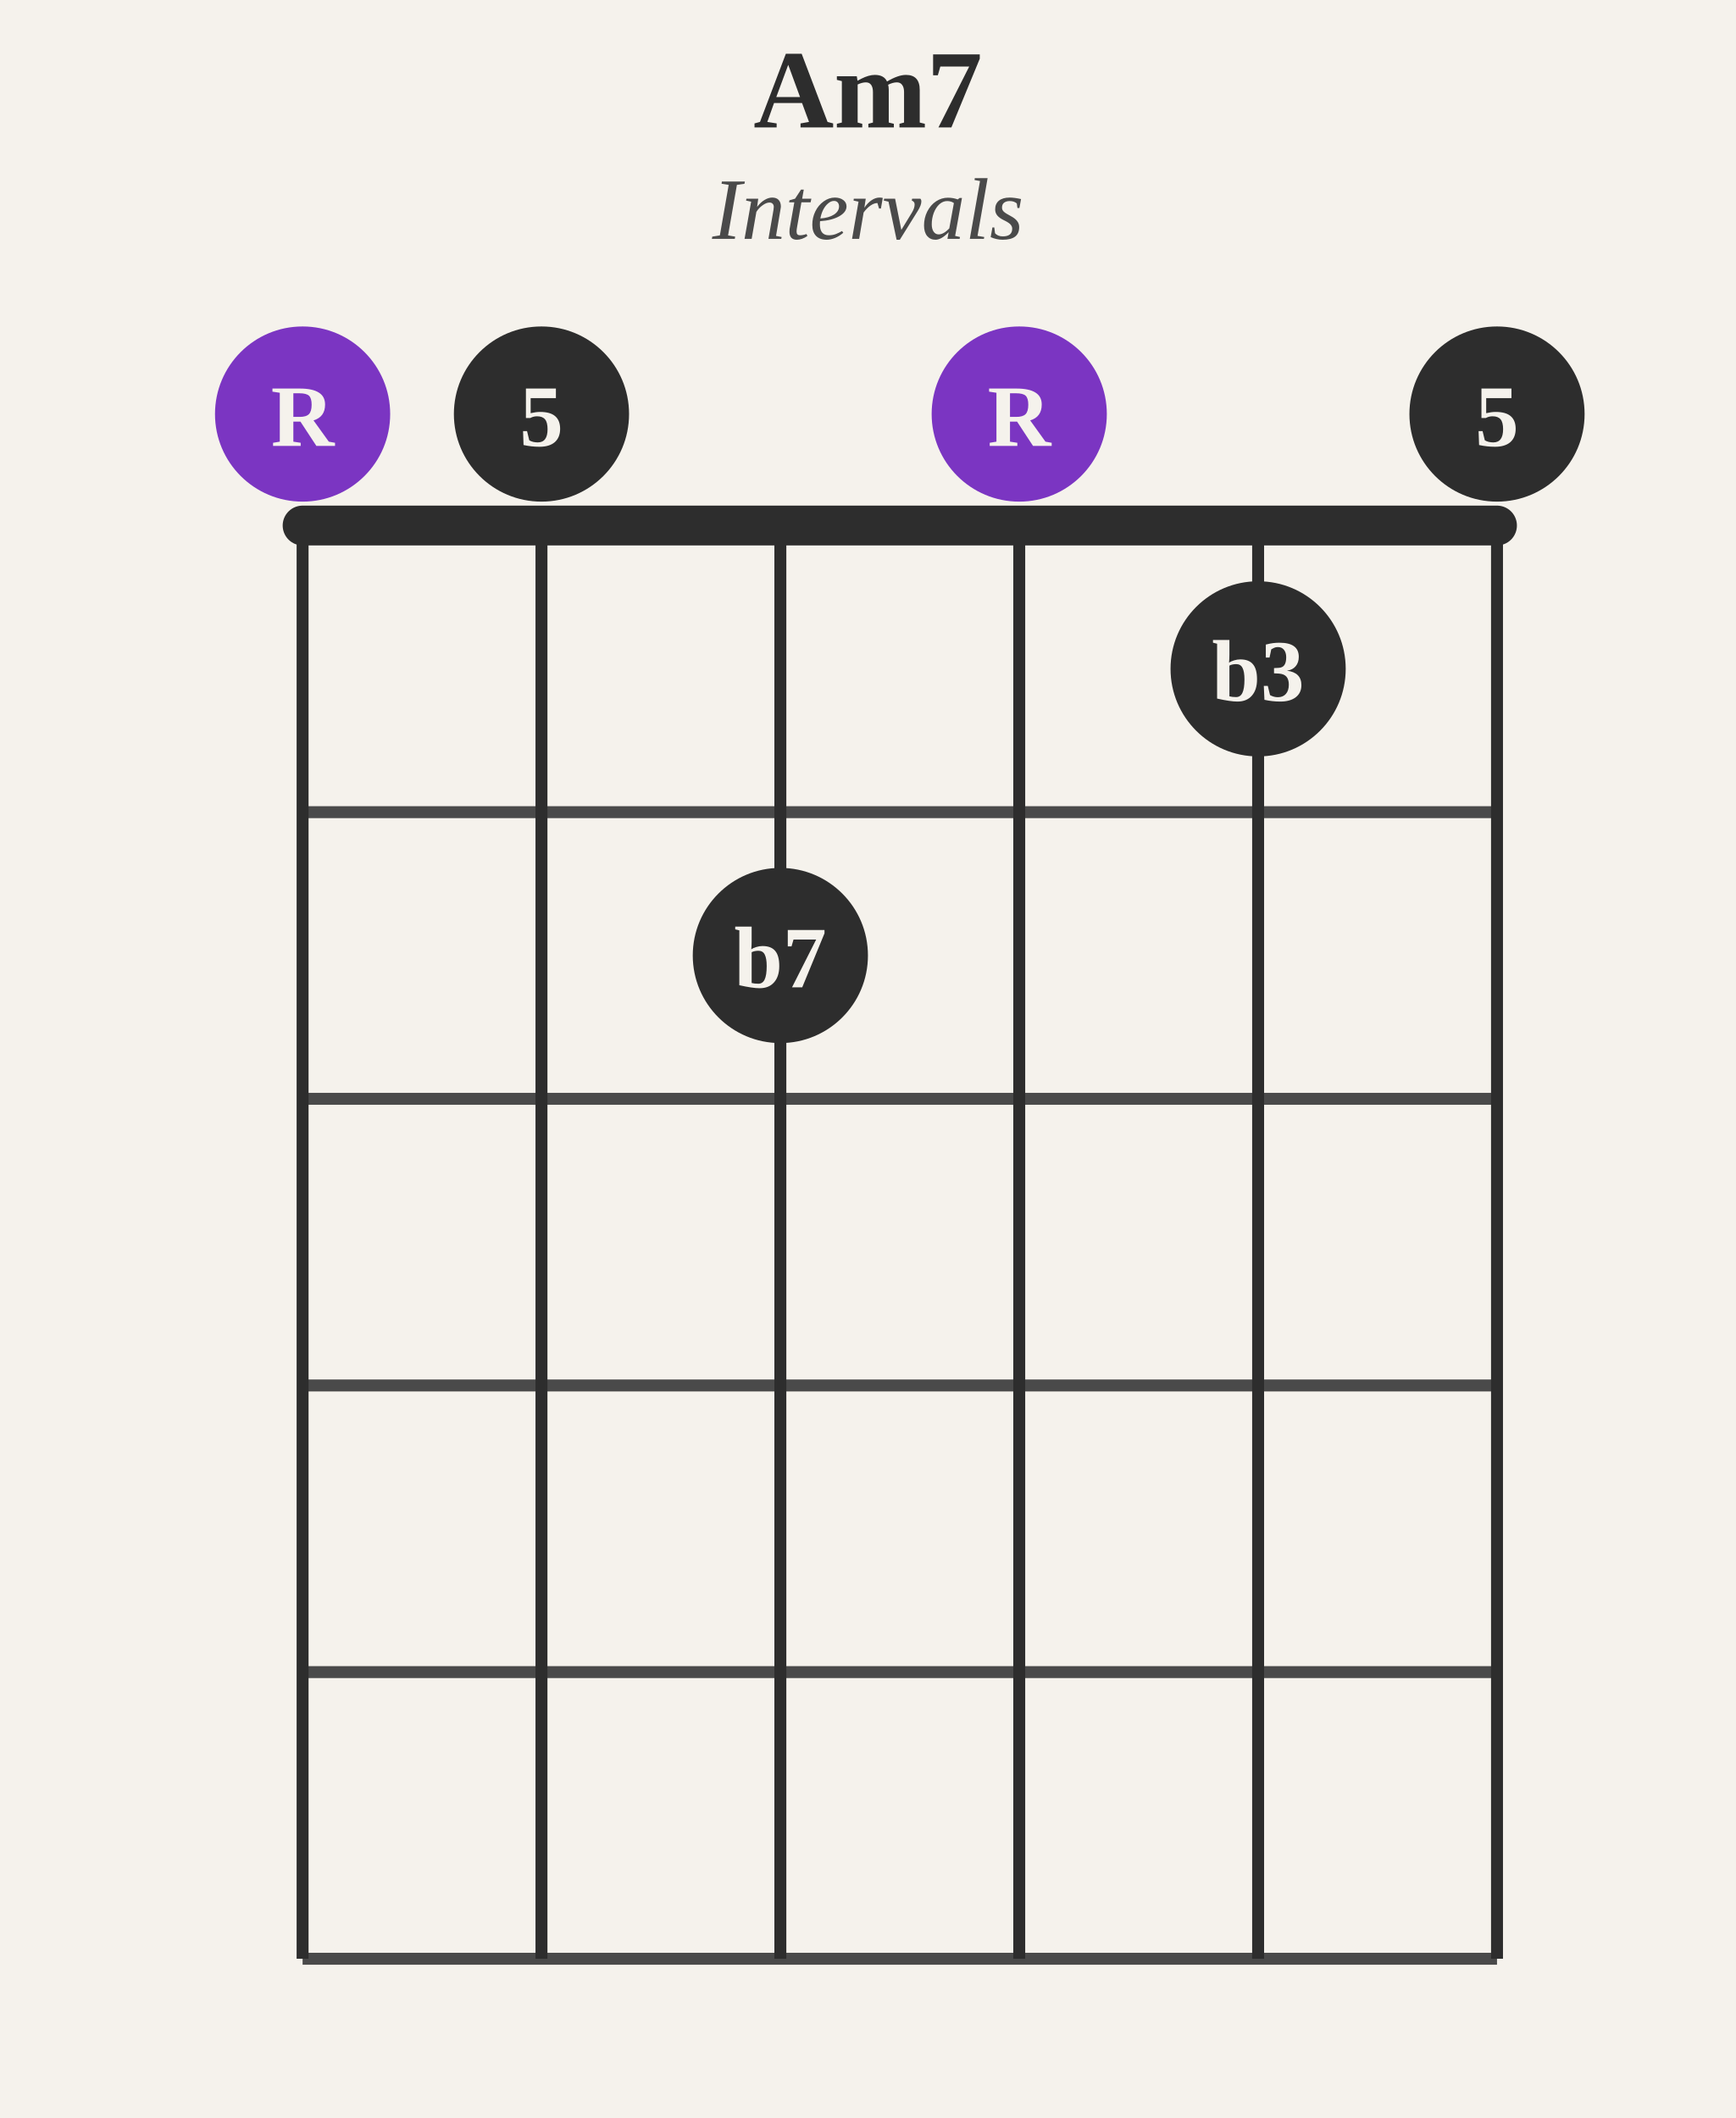
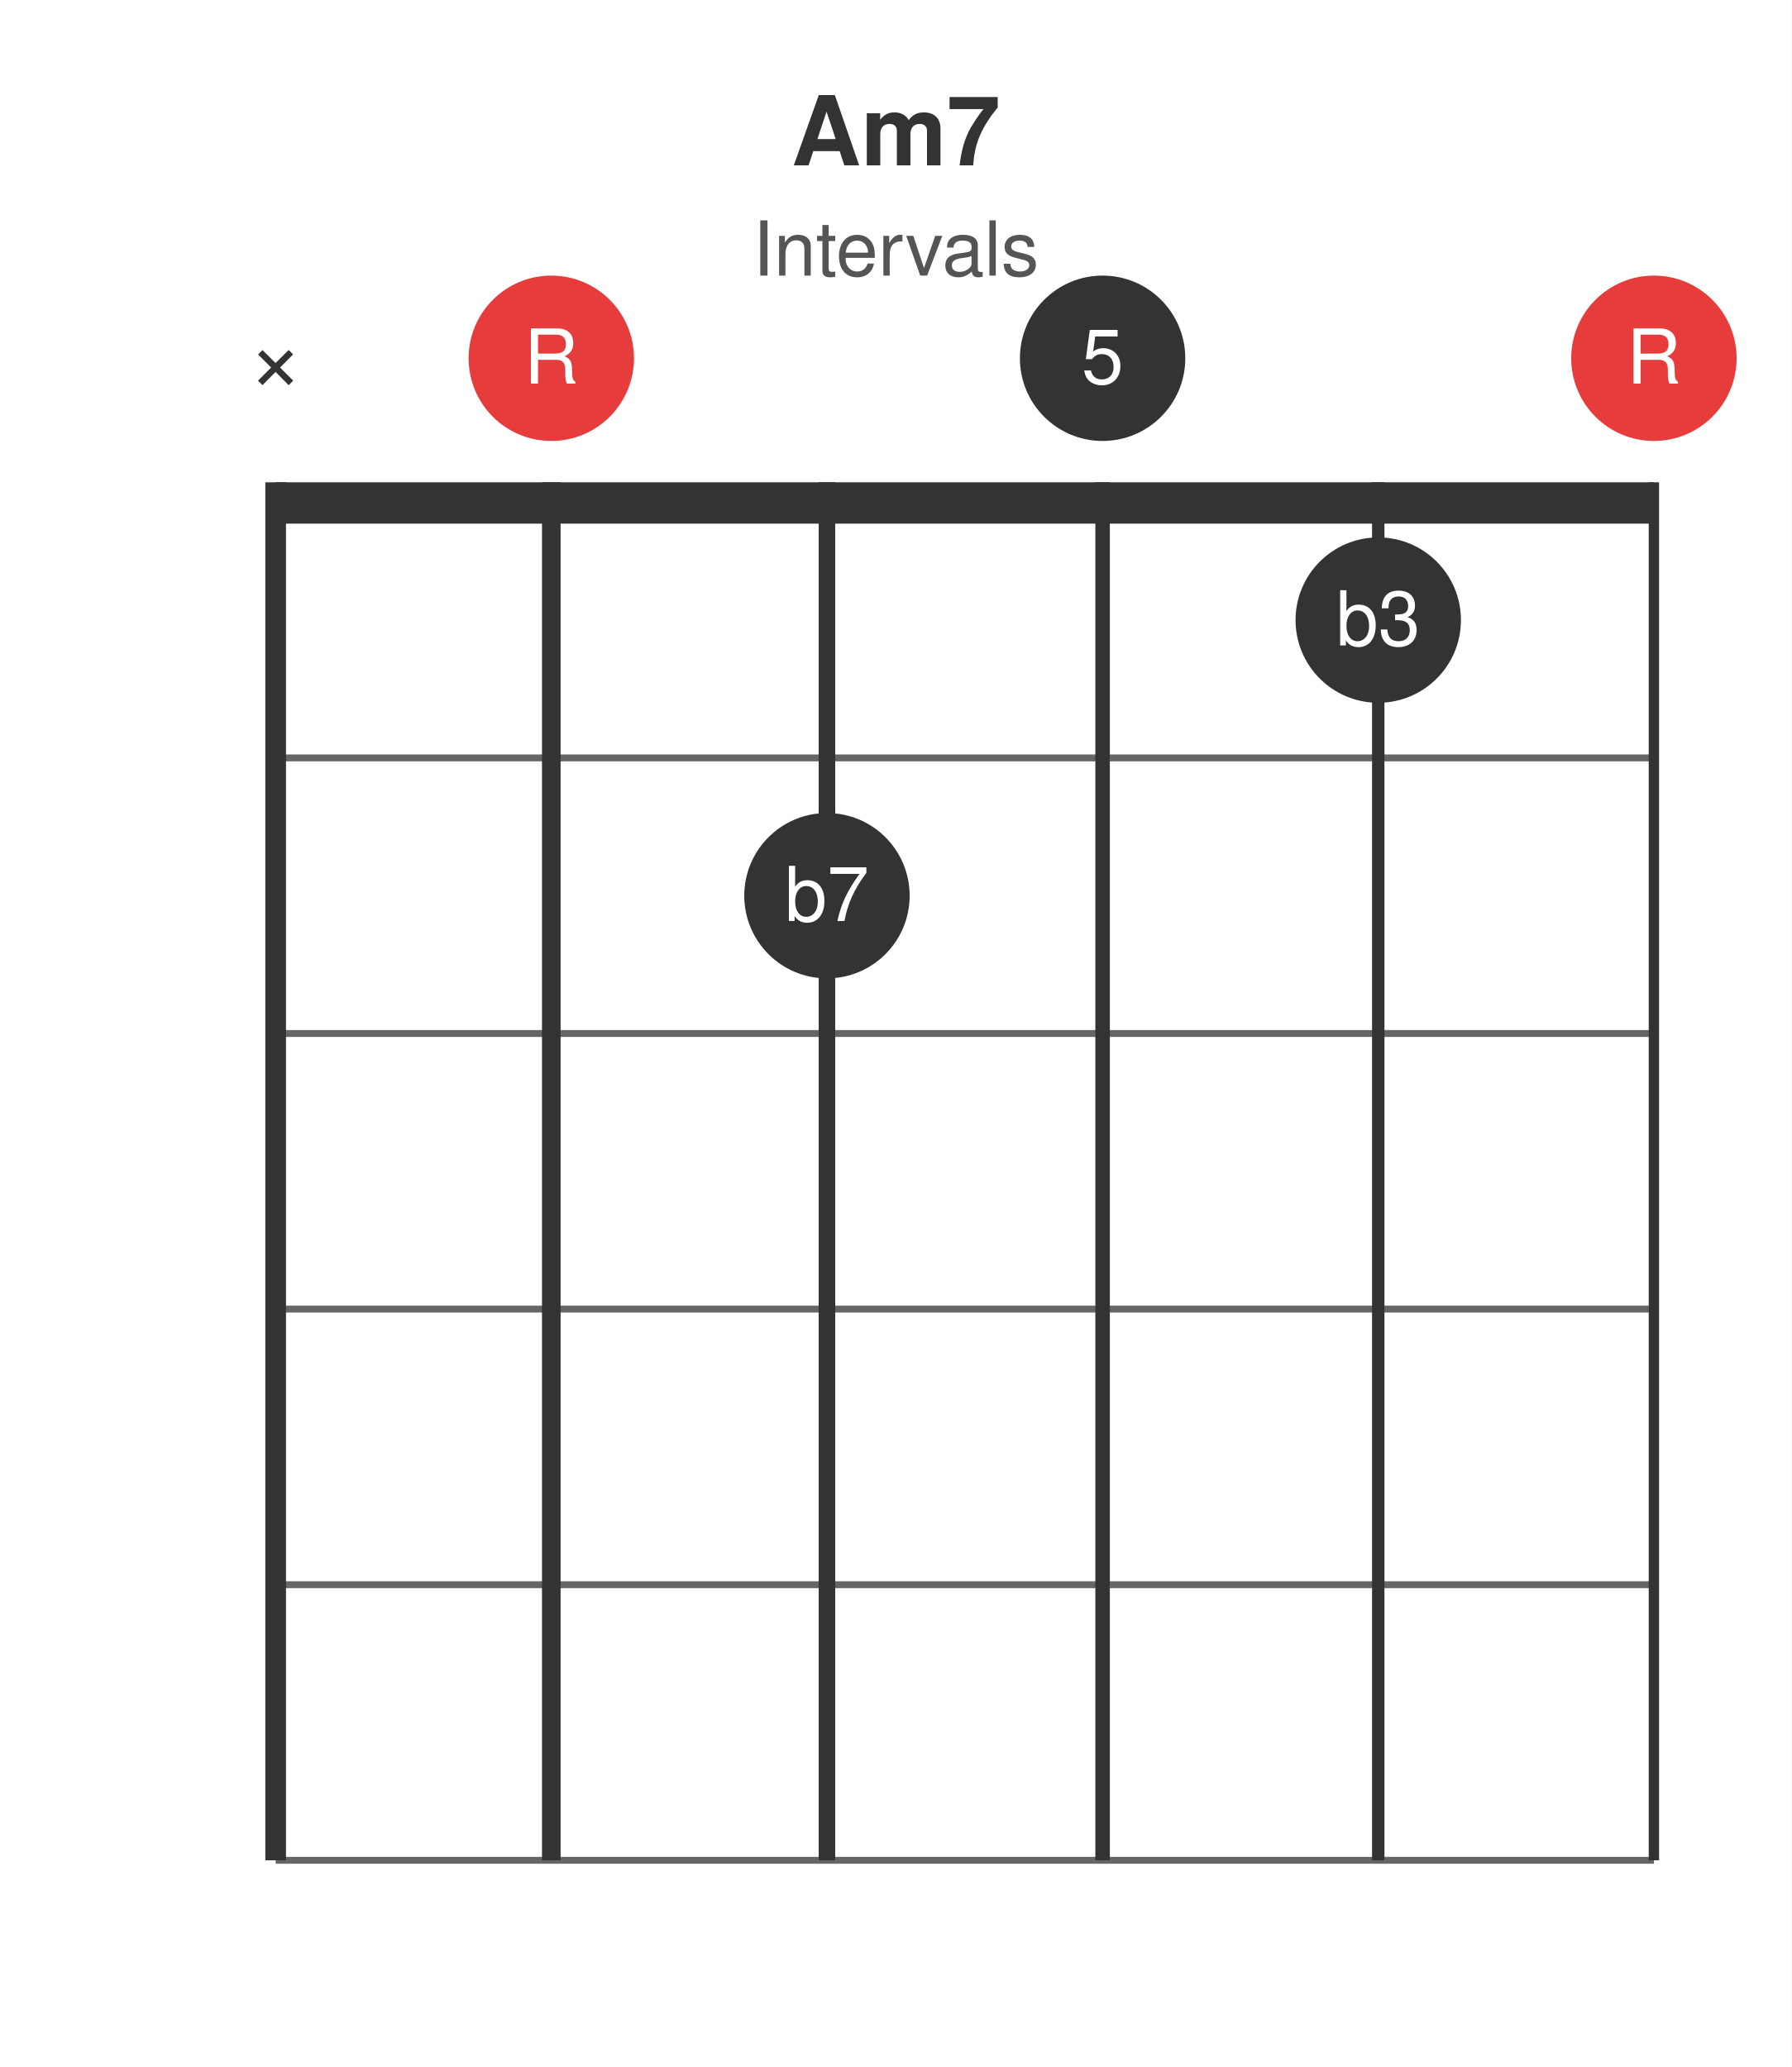
- <svg xmlns="http://www.w3.org/2000/svg" baseProfile="full" height="266" version="1.1" viewBox="0,0,218,266" width="218">
-   <defs />
-   <rect fill="#F5F2EC" height="266" width="218" x="0" y="0" />
-   <text fill="#2D2D2D" font-family="Georgia, &quot;Times New Roman&quot;, serif" font-size="14" font-weight="bold" text-anchor="middle" x="109.0" y="16">Am7</text>
-   <text fill="#4A4A4A" font-family="Georgia, &quot;Times New Roman&quot;, serif" font-size="11" font-style="italic" text-anchor="middle" x="109.0" y="30">Intervals</text>
-   <circle cx="38" cy="52" fill="#7B35C2" r="11" />
-   <text fill="#F5F2EC" font-family="Georgia, &quot;Times New Roman&quot;, serif" font-size="11" font-weight="bold" text-anchor="middle" x="38" y="56">R</text>
-   <circle cx="68" cy="52" fill="#2D2D2D" r="11" />
-   <text fill="#F5F2EC" font-family="Georgia, &quot;Times New Roman&quot;, serif" font-size="11" font-weight="bold" text-anchor="middle" x="68" y="56">5</text>
-   <circle cx="128" cy="52" fill="#7B35C2" r="11" />
-   <text fill="#F5F2EC" font-family="Georgia, &quot;Times New Roman&quot;, serif" font-size="11" font-weight="bold" text-anchor="middle" x="128" y="56">R</text>
-   <circle cx="188" cy="52" fill="#2D2D2D" r="11" />
-   <text fill="#F5F2EC" font-family="Georgia, &quot;Times New Roman&quot;, serif" font-size="11" font-weight="bold" text-anchor="middle" x="188" y="56">5</text>
-   <line stroke="#2D2D2D" stroke-linecap="round" stroke-width="5" x1="38" x2="188" y1="66" y2="66" />
-   <line stroke="#4A4A4A" stroke-width="1.5" x1="38" x2="188" y1="102" y2="102" />
-   <line stroke="#4A4A4A" stroke-width="1.5" x1="38" x2="188" y1="138" y2="138" />
-   <line stroke="#4A4A4A" stroke-width="1.5" x1="38" x2="188" y1="174" y2="174" />
-   <line stroke="#4A4A4A" stroke-width="1.5" x1="38" x2="188" y1="210" y2="210" />
-   <line stroke="#4A4A4A" stroke-width="1.5" x1="38" x2="188" y1="246" y2="246" />
-   <line stroke="#2D2D2D" stroke-width="1.5" x1="38" x2="38" y1="66" y2="246" />
-   <line stroke="#2D2D2D" stroke-width="1.5" x1="68" x2="68" y1="66" y2="246" />
-   <line stroke="#2D2D2D" stroke-width="1.5" x1="98" x2="98" y1="66" y2="246" />
-   <line stroke="#2D2D2D" stroke-width="1.5" x1="128" x2="128" y1="66" y2="246" />
-   <line stroke="#2D2D2D" stroke-width="1.5" x1="158" x2="158" y1="66" y2="246" />
-   <line stroke="#2D2D2D" stroke-width="1.5" x1="188" x2="188" y1="66" y2="246" />
-   <circle cx="98" cy="120.0" fill="#2D2D2D" r="11" />
-   <text fill="#F5F2EC" font-family="Georgia, &quot;Times New Roman&quot;, serif" font-size="11" font-weight="bold" text-anchor="middle" x="98" y="124.0">b7</text>
-   <circle cx="158" cy="84.0" fill="#2D2D2D" r="11" />
-   <text fill="#F5F2EC" font-family="Georgia, &quot;Times New Roman&quot;, serif" font-size="11" font-weight="bold" text-anchor="middle" x="158" y="88.0">b3</text>
+ <svg xmlns="http://www.w3.org/2000/svg" width="260" height="300">
+   <rect x="0" y="0" width="260" height="300" fill="#ffffff" />
+   <rect x="40" y="70" width="200" height="6" fill="#333333" />
+   <line x1="40" y1="110" x2="240" y2="110" stroke="#666666" stroke-width="1" />
+   <line x1="40" y1="150" x2="240" y2="150" stroke="#666666" stroke-width="1" />
+   <line x1="40" y1="190" x2="240" y2="190" stroke="#666666" stroke-width="1" />
+   <line x1="40" y1="230" x2="240" y2="230" stroke="#666666" stroke-width="1" />
+   <line x1="40" y1="270" x2="240" y2="270" stroke="#666666" stroke-width="1" />
+   <line x1="40" y1="70" x2="40" y2="270" stroke="#333333" stroke-width="3" />
+   <line x1="80" y1="70" x2="80" y2="270" stroke="#333333" stroke-width="2.7" />
+   <line x1="120" y1="70" x2="120" y2="270" stroke="#333333" stroke-width="2.4" />
+   <line x1="160" y1="70" x2="160" y2="270" stroke="#333333" stroke-width="2.1" />
+   <line x1="200" y1="70" x2="200" y2="270" stroke="#333333" stroke-width="1.8" />
+   <line x1="240" y1="70" x2="240" y2="270" stroke="#333333" stroke-width="1.5" />
+   <text x="130" y="24" text-anchor="middle" dominant-baseline="auto" fill="#333333" font-family="Helvetica, Arial, sans-serif" font-size="14" font-weight="bold">Am7</text>
+   <text x="130" y="40" text-anchor="middle" dominant-baseline="auto" fill="#555555" font-family="Helvetica, Arial, sans-serif" font-size="11">Intervals</text>
+   <text x="40" y="52" text-anchor="middle" dominant-baseline="middle" fill="#333333" font-family="Helvetica, Arial, sans-serif" font-size="13">×</text>
+   <circle cx="80" cy="52" r="12" fill="#e63c3c" />
+   <text x="80" y="52" text-anchor="middle" dominant-baseline="middle" fill="#ffffff" font-family="Helvetica, Arial, sans-serif" font-size="11">R</text>
+   <circle cx="160" cy="52" r="12" fill="#333333" />
+   <text x="160" y="52" text-anchor="middle" dominant-baseline="middle" fill="#ffffff" font-family="Helvetica, Arial, sans-serif" font-size="11">5</text>
+   <circle cx="240" cy="52" r="12" fill="#e63c3c" />
+   <text x="240" y="52" text-anchor="middle" dominant-baseline="middle" fill="#ffffff" font-family="Helvetica, Arial, sans-serif" font-size="11">R</text>
+   <circle cx="120" cy="130" r="12" fill="#333333" />
+   <text x="120" y="130" text-anchor="middle" dominant-baseline="middle" fill="#ffffff" font-family="Helvetica, Arial, sans-serif" font-size="11">b7</text>
+   <circle cx="200" cy="90" r="12" fill="#333333" />
+   <text x="200" y="90" text-anchor="middle" dominant-baseline="middle" fill="#ffffff" font-family="Helvetica, Arial, sans-serif" font-size="11">b3</text>
</svg>
